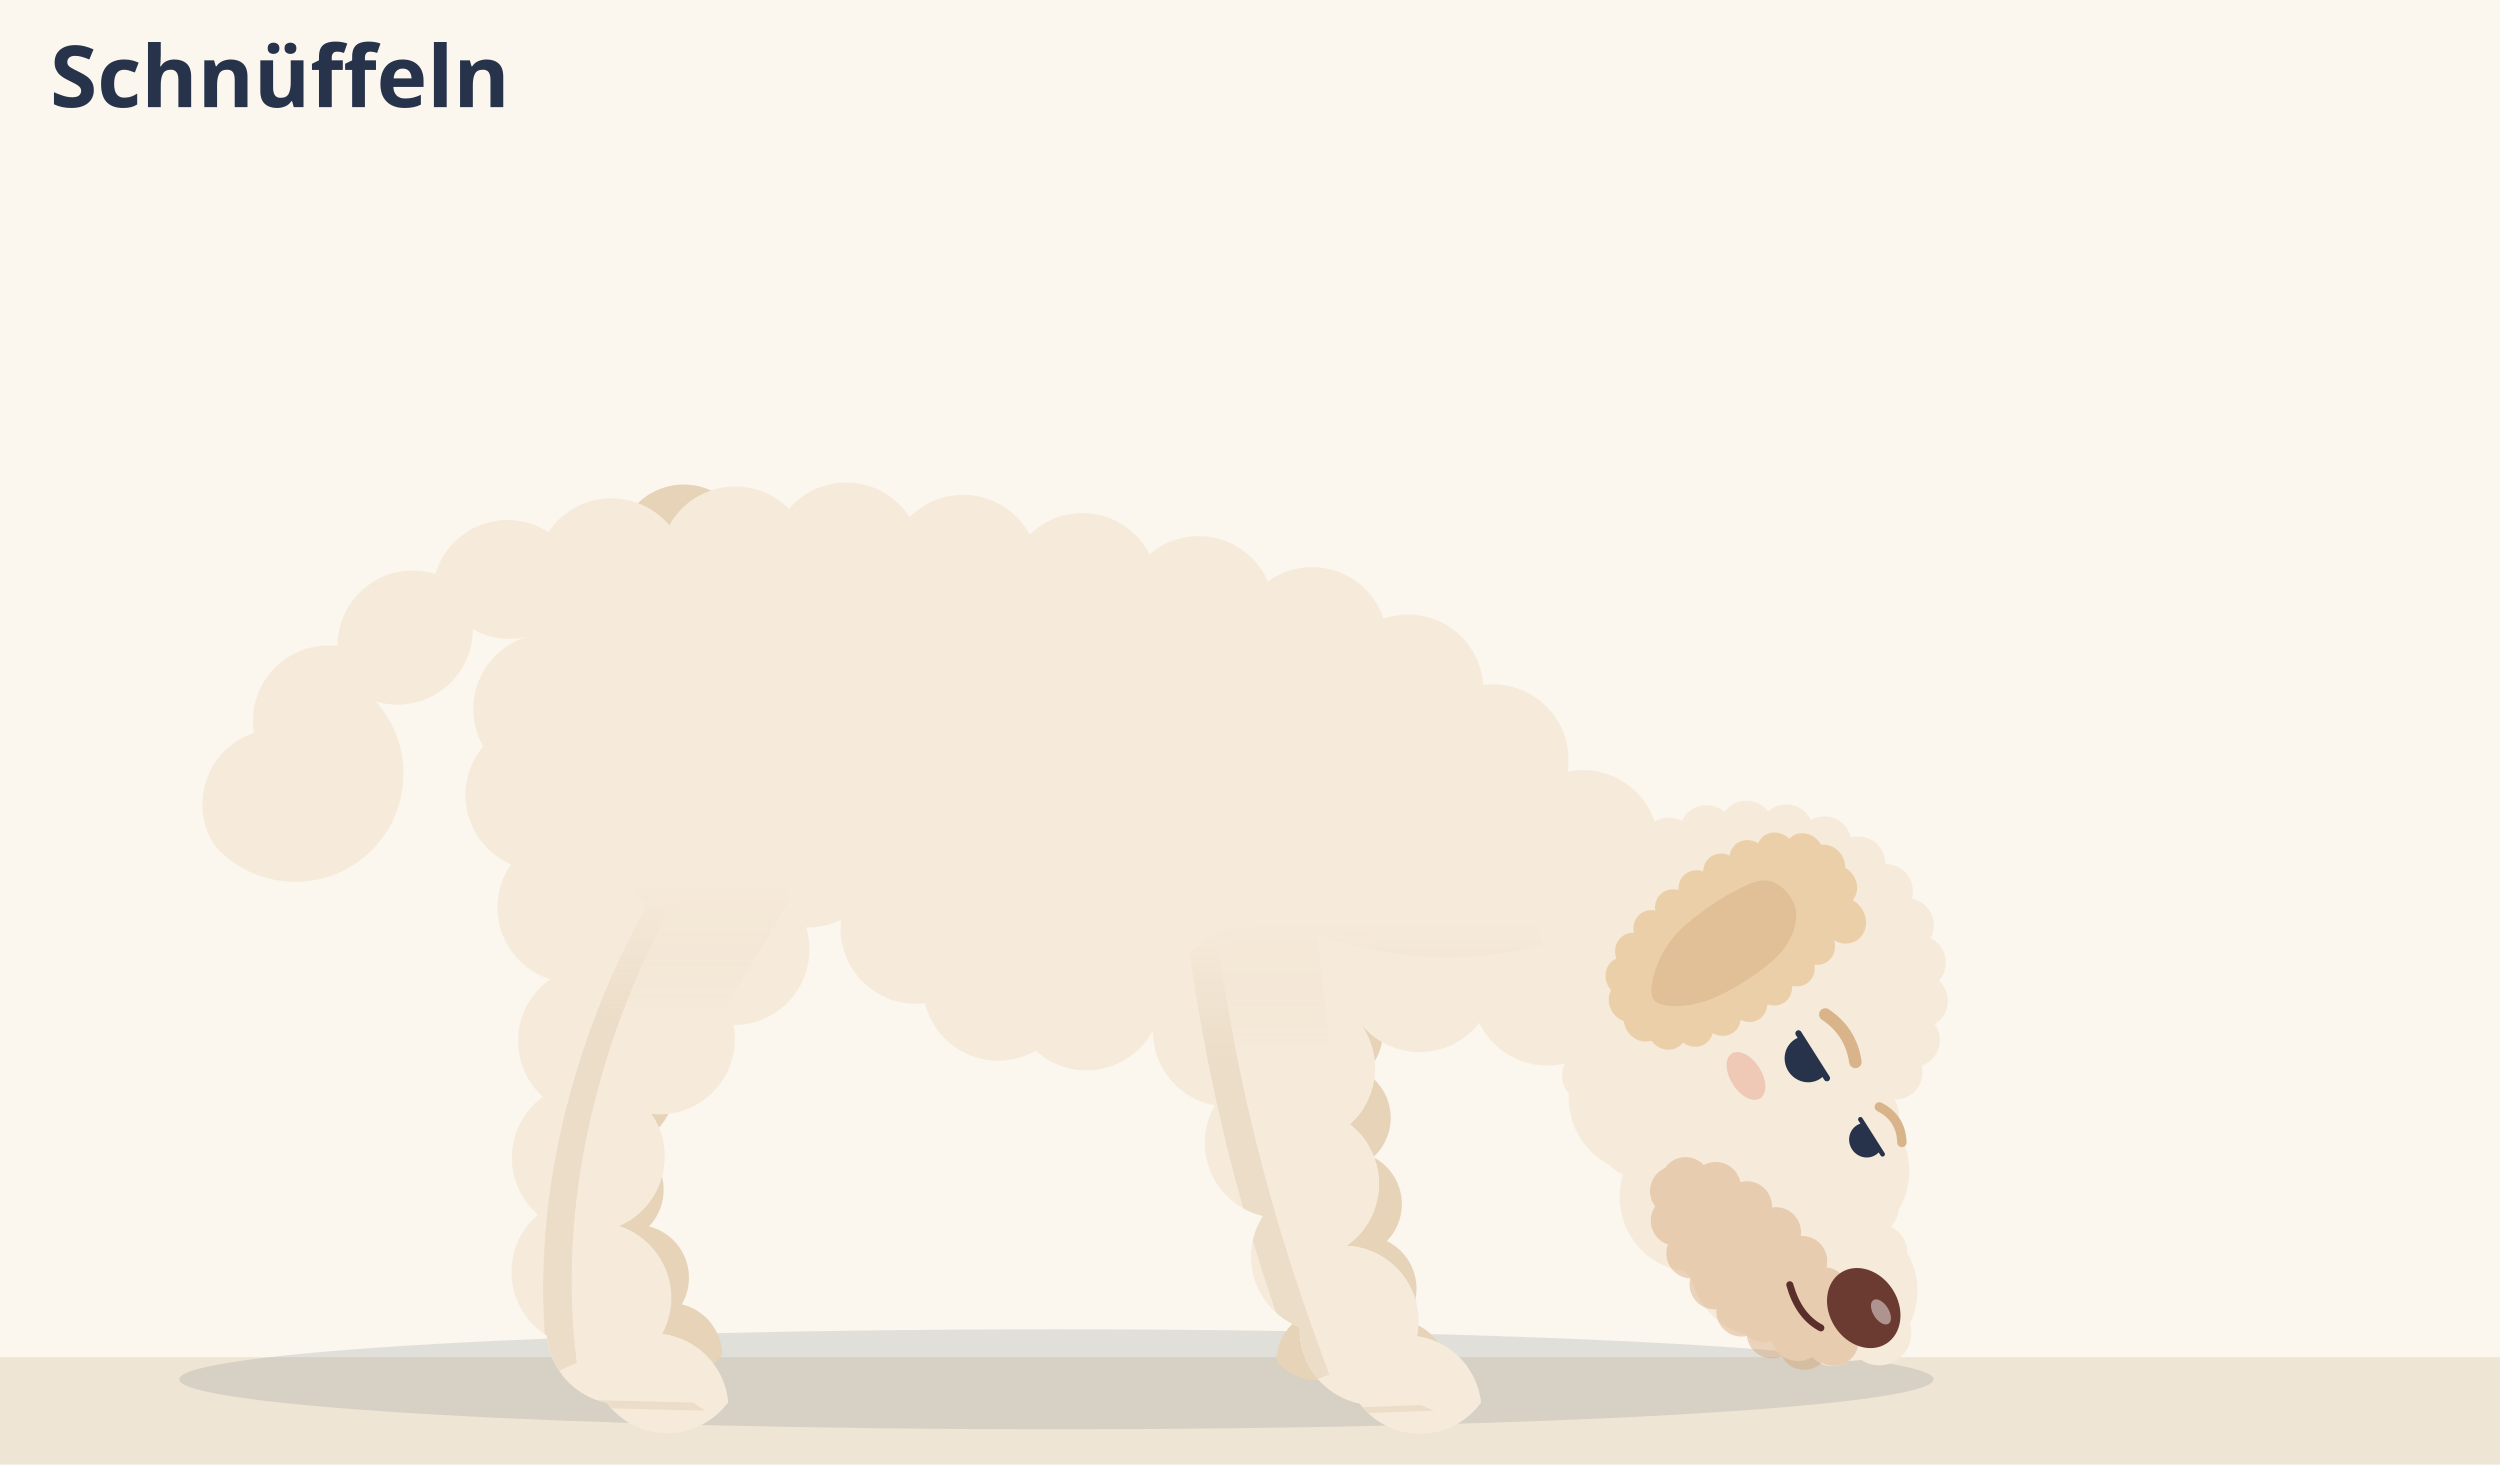
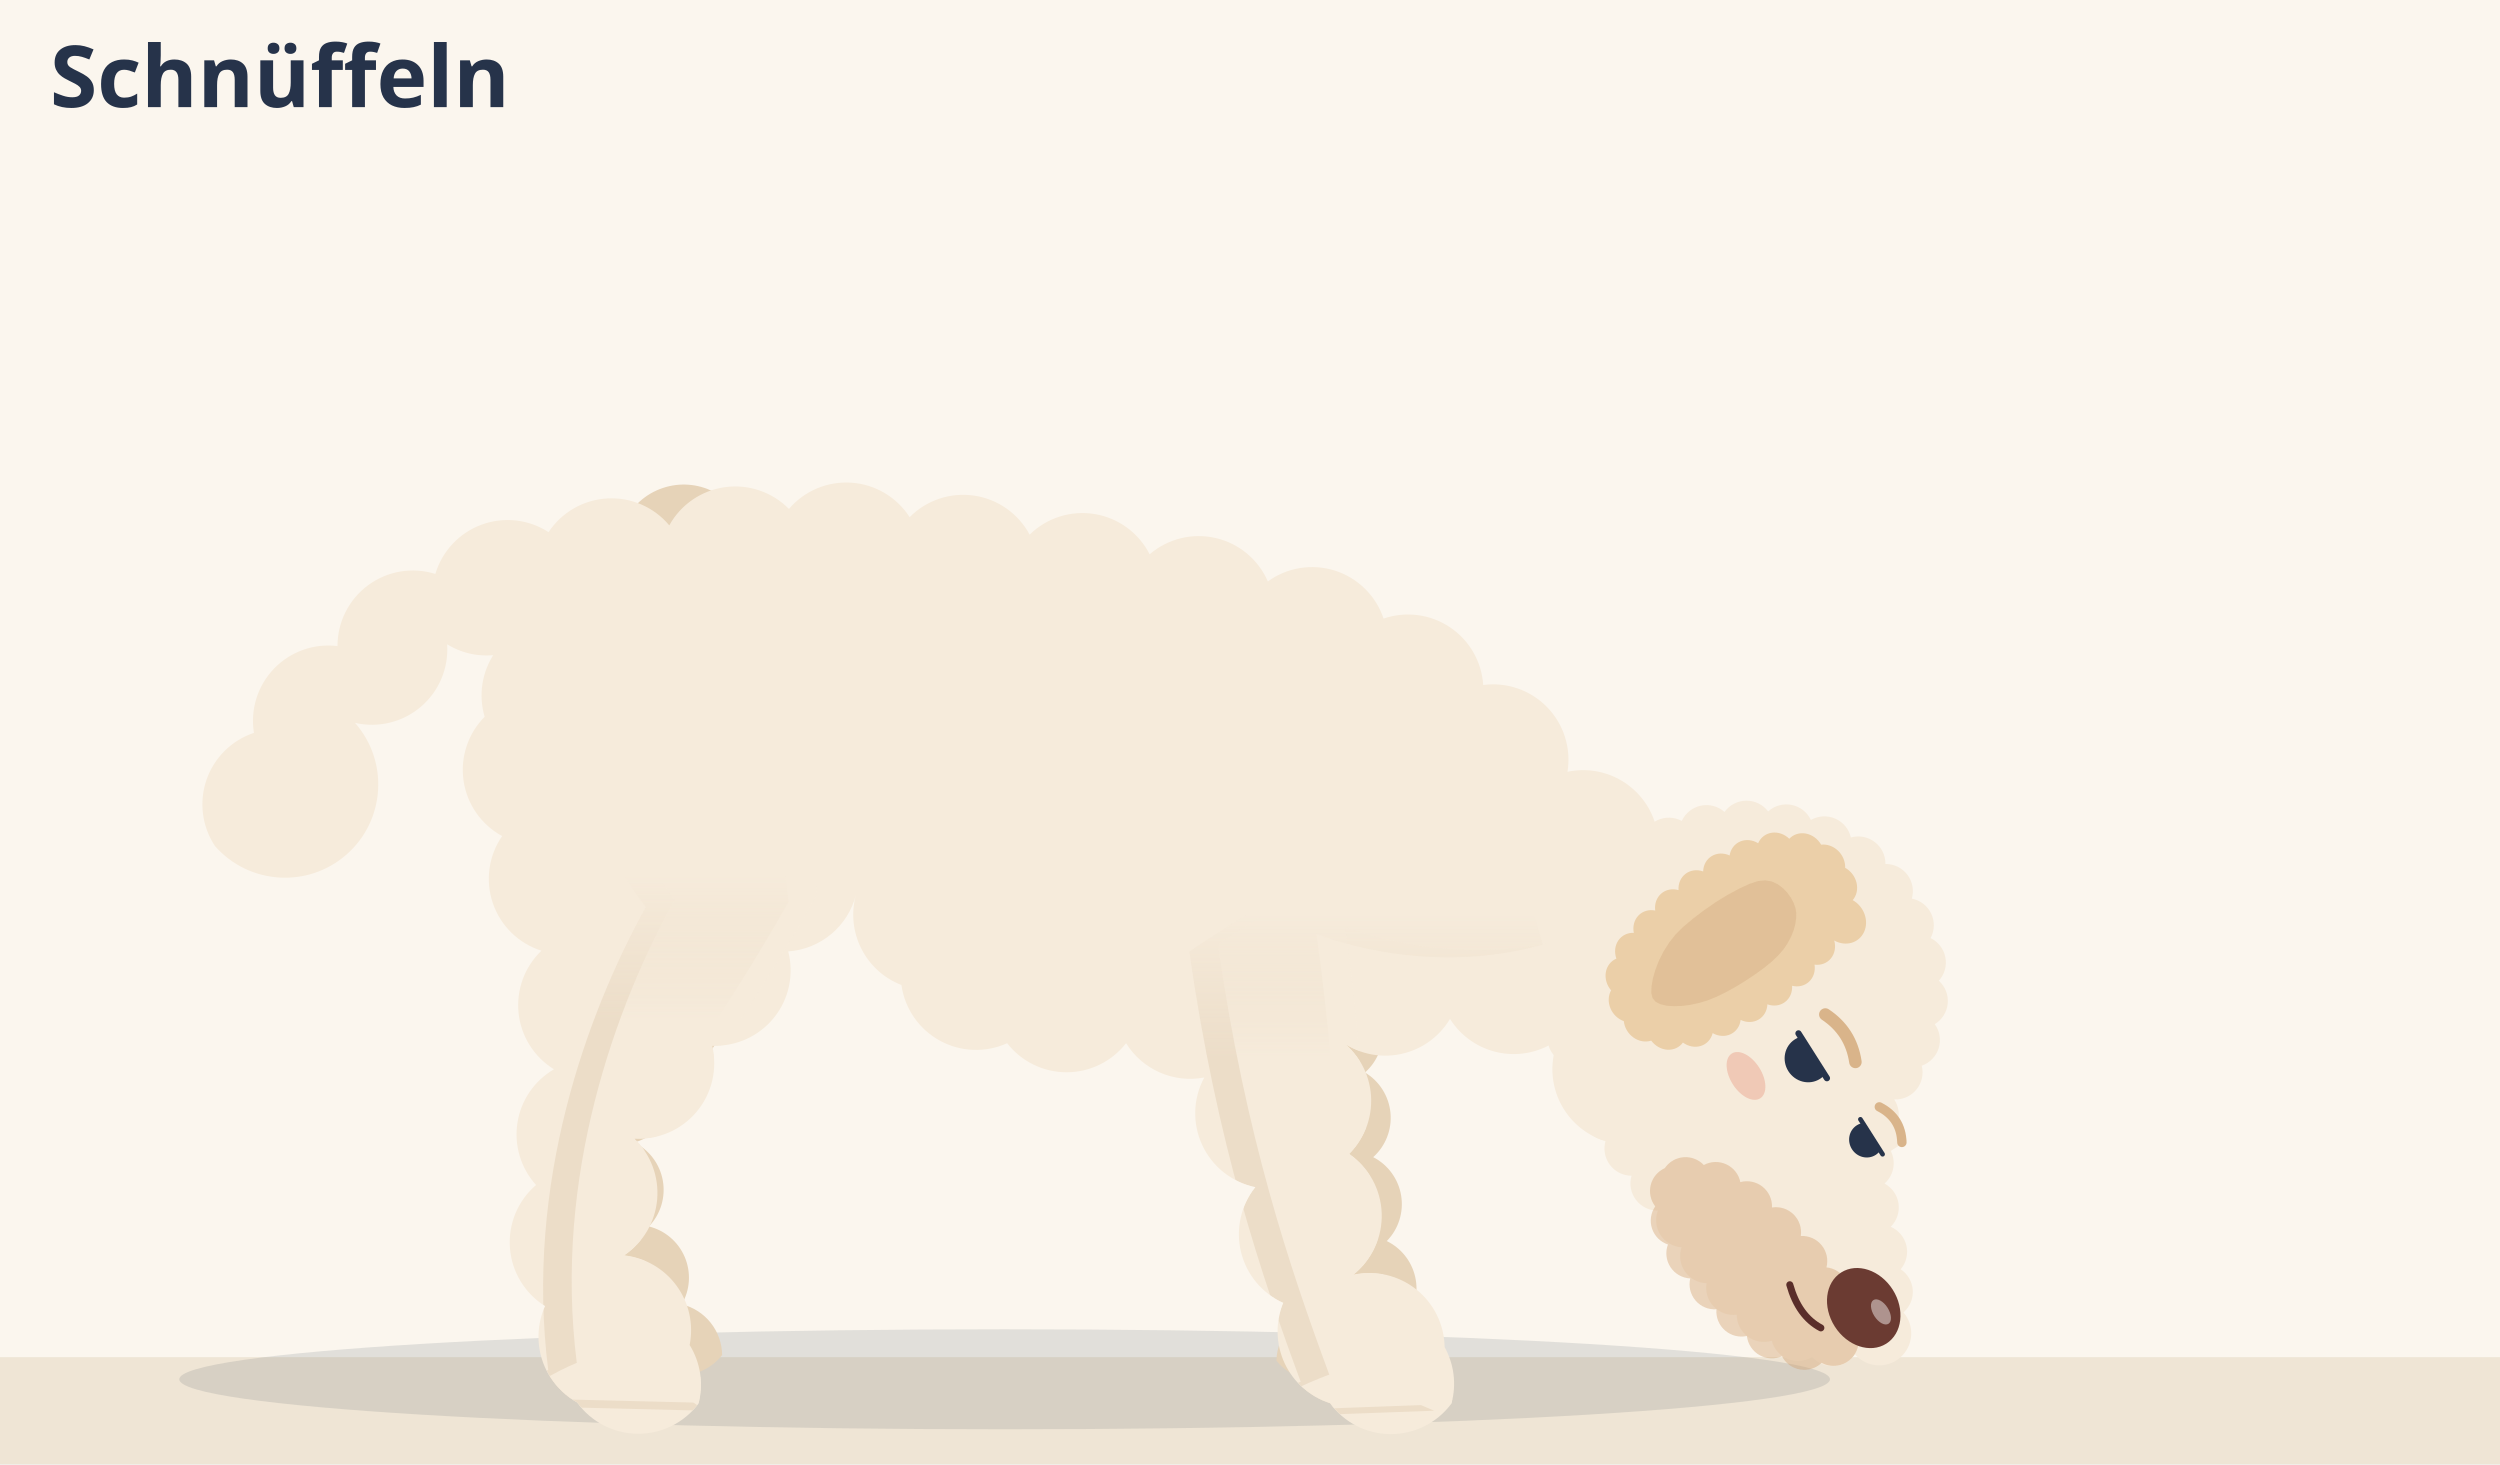
<svg xmlns="http://www.w3.org/2000/svg" viewBox="180 90 700 410">
  <rect x="180" y="90" width="700" height="410" fill="#FBF6EE" />
  <rect x="180" y="470" width="700" height="30" fill="#EFE5D5" />
  <defs>
    <clipPath id="schnueffeln-koerper">
-       <path d="M240.2 326.9A21.1 21.1 0 0 1 251.1 295.2A21.1 21.1 0 0 1 274.5 270.9A21.1 21.1 0 0 1 301.9 250.7A21.1 21.1 0 0 1 333.6 239A21.1 21.1 0 0 1 367.4 237.1A21.1 21.1 0 0 1 400.9 232.5A21.1 21.1 0 0 1 434.7 234.8A21.1 21.1 0 0 1 468.3 239.7A21.1 21.1 0 0 1 501.9 245.2A21.1 21.1 0 0 1 535 252.8A21.1 21.1 0 0 1 567.4 263.2A21.1 21.1 0 0 1 595.3 281.8A21.1 21.1 0 0 1 618.9 306.1A21.1 21.1 0 0 1 644.3 328.7A21.1 21.1 0 0 1 674.7 343.6A21.1 21.1 0 0 1 698.1 368A21.1 21.1 0 0 1 705.1 400.3A21.1 21.1 0 0 1 707.4 433.8A21.1 21.1 0 0 1 709.9 467.1A21.1 21.1 0 0 1 681.2 463.2A21.1 21.1 0 0 1 653.3 446.2A21.1 21.1 0 0 1 634.8 417.8A21.1 21.1 0 0 1 622.5 386.2A21.1 21.1 0 0 1 594.2 376.4A21.1 21.1 0 0 1 560.5 376A21.1 21.1 0 0 1 558 404.8A21.1 21.1 0 0 1 557.1 438.8A21.1 21.1 0 0 1 576.8 464.1A21.1 21.1 0 0 1 594.7 482.7A21.1 21.1 0 0 1 560.7 483A21.1 21.1 0 0 1 543.9 461.6A21.1 21.1 0 0 1 533.6 430.5A21.1 21.1 0 0 1 520.1 399.5A21.1 21.1 0 0 1 502.8 378.6A21.1 21.1 0 0 1 470 384.2A21.1 21.1 0 0 1 439 370.9A21.1 21.1 0 0 1 415.5 347.5A21.1 21.1 0 0 1 405.7 349.7A21.1 21.1 0 0 1 385.4 377A21.1 21.1 0 0 1 362.4 401.9A21.1 21.1 0 0 1 353.3 433.3A21.1 21.1 0 0 1 365.4 463.5A21.1 21.1 0 0 1 383.9 482.6A21.1 21.1 0 0 1 349.9 482.8A21.1 21.1 0 0 1 333.1 464A21.1 21.1 0 0 1 330.6 430.1A21.1 21.1 0 0 1 332 397.1A21.1 21.1 0 0 1 334 364.2A21.1 21.1 0 0 1 323.1 332A21.1 21.1 0 0 1 315.3 299A21.1 21.1 0 0 1 327.3 268.4A21.1 21.1 0 0 1 312.4 266.2A21.1 21.1 0 0 1 285.2 286.4A21.1 21.1 0 0 1 240.2 326.9Z" />
+       <path d="M240.2 326.9A21.1 21.1 0 0 1 251.1 295.2A21.1 21.1 0 0 1 274.5 270.9A21.1 21.1 0 0 1 301.9 250.7A21.1 21.1 0 0 1 333.6 239A21.1 21.1 0 0 1 367.4 237.1A21.1 21.1 0 0 1 400.9 232.5A21.1 21.1 0 0 1 434.7 234.8A21.1 21.1 0 0 1 468.3 239.7A21.1 21.1 0 0 1 501.9 245.2A21.1 21.1 0 0 1 535 252.8A21.1 21.1 0 0 1 567.4 263.2A21.1 21.1 0 0 1 595.3 281.8A21.1 21.1 0 0 1 618.9 306.1A21.1 21.1 0 0 1 644.3 328.7A21.1 21.1 0 0 1 674.7 343.6A21.1 21.1 0 0 1 669.1 370.2A21.1 21.1 0 0 1 649.5 398A21.1 21.1 0 0 1 631.8 410.1A21.1 21.1 0 0 1 616.4 381A21.1 21.1 0 0 1 586 375.3A21.1 21.1 0 0 1 553.8 380.2A21.1 21.1 0 0 1 557.8 413.1A21.1 21.1 0 0 1 559 446.9A21.1 21.1 0 0 1 584.5 467.2A21.1 21.1 0 0 1 586.4 483A21.1 21.1 0 0 1 552.4 482.9A21.1 21.1 0 0 1 539.3 454.8A21.1 21.1 0 0 1 531.5 422.4A21.1 21.1 0 0 1 517.2 391.7A21.1 21.1 0 0 1 495.3 382.1A21.1 21.1 0 0 1 462 382.1A21.1 21.1 0 0 1 432.4 365.8A21.1 21.1 0 0 1 419.7 340.4A21.1 21.1 0 0 1 400.7 356.4A21.1 21.1 0 0 1 379.4 382.8A21.1 21.1 0 0 1 357.6 408.8A21.1 21.1 0 0 1 354.8 441.5A21.1 21.1 0 0 1 373.1 466.6A21.1 21.1 0 0 1 375.6 483A21.1 21.1 0 0 1 341.6 482.7A21.1 21.1 0 0 1 332.6 455.7A21.1 21.1 0 0 1 330.1 421.8A21.1 21.1 0 0 1 335.1 389.4A21.1 21.1 0 0 1 331.6 356.2A21.1 21.1 0 0 1 320.6 324.1A21.1 21.1 0 0 1 315.7 290.7A21.1 21.1 0 0 1 334.1 263.7A21.1 21.1 0 0 1 305.2 270.4A21.1 21.1 0 0 1 279.4 292.4A21.1 21.1 0 0 1 240.2 326.9Z" />
    </clipPath>
  </defs>
  <g>
-     <ellipse cx="475.8" cy="476.2" rx="245.6" ry="14" fill="#26334A" fill-opacity="0.12" />
+     <ellipse cx="461.3" cy="476.2" rx="231.1" ry="14" fill="#26334A" fill-opacity="0.12" />
    <path d="M388.9 238.2A14.8 14.8 0 0 1 395.9 260.9A14.8 14.8 0 0 1 401.7 284A14.8 14.8 0 0 1 406.1 307.4A14.8 14.8 0 0 1 406.8 330.5A14.8 14.8 0 0 1 394.5 350.8A14.8 14.8 0 0 1 381.4 370.7A14.8 14.8 0 0 1 367.4 390A14.8 14.8 0 0 1 357.6 409.9A14.8 14.8 0 0 1 361.7 433.4A14.8 14.8 0 0 1 370.9 455.2A14.8 14.8 0 0 1 382.2 469.4A14.8 14.8 0 0 1 358.4 468.8A14.8 14.8 0 0 1 334.6 468.3A14.8 14.8 0 0 1 341.5 458.1A14.8 14.8 0 0 1 340.3 434.4A14.8 14.8 0 0 1 341.8 410.7A14.8 14.8 0 0 1 346 387.3A14.8 14.8 0 0 1 352.8 364.5A14.8 14.8 0 0 1 361.8 342.5A14.8 14.8 0 0 1 364.2 321.9A14.8 14.8 0 0 1 351.9 301.5A14.8 14.8 0 0 1 341.4 280.1A14.8 14.8 0 0 1 332.4 258.1A14.8 14.8 0 0 1 354 250A14.8 14.8 0 0 1 388.9 238.2Z" fill="#E6D3B8" />
    <path d="M620 338.9A14.8 14.8 0 0 1 596.5 342.4A14.8 14.8 0 0 1 572.8 340.5A14.8 14.8 0 0 1 557.5 343A14.8 14.8 0 0 1 560.1 366.6A14.8 14.8 0 0 1 562.2 390.3A14.8 14.8 0 0 1 564.5 414A14.8 14.8 0 0 1 568.3 437.5A14.8 14.8 0 0 1 573.5 459.9A14.8 14.8 0 0 1 584.6 469.7A14.8 14.8 0 0 1 560.8 470.5A14.8 14.8 0 0 1 537.4 471A14.8 14.8 0 0 1 550.5 456.6A14.8 14.8 0 0 1 542.7 434.1A14.8 14.8 0 0 1 535.7 411.4A14.8 14.8 0 0 1 529.8 388.3A14.8 14.8 0 0 1 525 365A14.8 14.8 0 0 1 521.1 341.5A14.8 14.8 0 0 1 540.5 328.4A14.8 14.8 0 0 1 561.1 316.5A14.8 14.8 0 0 1 582.2 305.6A14.8 14.8 0 0 1 604.3 296.7A14.8 14.8 0 0 1 613.1 315.6A14.8 14.8 0 0 1 620 338.9Z" fill="#E6D3B8" />
-     <path d="M240.2 326.9A21.1 21.1 0 0 1 251.1 295.2A21.1 21.1 0 0 1 274.5 270.9A21.1 21.1 0 0 1 301.9 250.7A21.1 21.1 0 0 1 333.6 239A21.1 21.1 0 0 1 367.4 237.1A21.1 21.1 0 0 1 400.9 232.5A21.1 21.1 0 0 1 434.7 234.8A21.1 21.1 0 0 1 468.3 239.7A21.1 21.1 0 0 1 501.9 245.2A21.1 21.1 0 0 1 535 252.8A21.1 21.1 0 0 1 567.4 263.2A21.1 21.1 0 0 1 595.3 281.8A21.1 21.1 0 0 1 618.9 306.1A21.1 21.1 0 0 1 644.3 328.7A21.1 21.1 0 0 1 674.7 343.6A21.1 21.1 0 0 1 698.1 368A21.1 21.1 0 0 1 705.1 400.3A21.1 21.1 0 0 1 707.4 433.8A21.1 21.1 0 0 1 709.9 467.1A21.1 21.1 0 0 1 681.2 463.2A21.1 21.1 0 0 1 653.3 446.2A21.1 21.1 0 0 1 634.8 417.8A21.1 21.1 0 0 1 622.5 386.2A21.1 21.1 0 0 1 594.2 376.4A21.1 21.1 0 0 1 560.5 376A21.1 21.1 0 0 1 558 404.8A21.1 21.1 0 0 1 557.1 438.8A21.1 21.1 0 0 1 576.8 464.1A21.1 21.1 0 0 1 594.7 482.7A21.1 21.1 0 0 1 560.7 483A21.1 21.1 0 0 1 543.9 461.6A21.1 21.1 0 0 1 533.6 430.5A21.1 21.1 0 0 1 520.1 399.5A21.1 21.1 0 0 1 502.8 378.6A21.1 21.1 0 0 1 470 384.2A21.1 21.1 0 0 1 439 370.9A21.1 21.1 0 0 1 415.5 347.5A21.1 21.1 0 0 1 405.7 349.7A21.1 21.1 0 0 1 385.4 377A21.1 21.1 0 0 1 362.4 401.9A21.1 21.1 0 0 1 353.3 433.3A21.1 21.1 0 0 1 365.4 463.5A21.1 21.1 0 0 1 383.9 482.6A21.1 21.1 0 0 1 349.9 482.8A21.1 21.1 0 0 1 333.1 464A21.1 21.1 0 0 1 330.6 430.1A21.1 21.1 0 0 1 332 397.1A21.1 21.1 0 0 1 334 364.2A21.1 21.1 0 0 1 323.1 332A21.1 21.1 0 0 1 315.3 299A21.1 21.1 0 0 1 327.3 268.4A21.1 21.1 0 0 1 312.4 266.2A21.1 21.1 0 0 1 285.2 286.4A21.1 21.1 0 0 1 240.2 326.9Z" fill="#F6EBDB" />
+     <path d="M240.2 326.9A21.1 21.1 0 0 1 251.1 295.2A21.1 21.1 0 0 1 274.5 270.9A21.1 21.1 0 0 1 301.9 250.7A21.1 21.1 0 0 1 333.6 239A21.1 21.1 0 0 1 367.4 237.1A21.1 21.1 0 0 1 400.9 232.5A21.1 21.1 0 0 1 434.7 234.8A21.1 21.1 0 0 1 468.3 239.7A21.1 21.1 0 0 1 501.9 245.2A21.1 21.1 0 0 1 535 252.8A21.1 21.1 0 0 1 567.4 263.2A21.1 21.1 0 0 1 595.3 281.8A21.1 21.1 0 0 1 618.9 306.1A21.1 21.1 0 0 1 644.3 328.7A21.1 21.1 0 0 1 674.7 343.6A21.1 21.1 0 0 1 669.1 370.2A21.1 21.1 0 0 1 649.5 398A21.1 21.1 0 0 1 631.8 410.1A21.1 21.1 0 0 1 616.4 381A21.1 21.1 0 0 1 586 375.3A21.1 21.1 0 0 1 553.8 380.2A21.1 21.1 0 0 1 557.8 413.1A21.1 21.1 0 0 1 559 446.9A21.1 21.1 0 0 1 584.5 467.2A21.1 21.1 0 0 1 586.4 483A21.1 21.1 0 0 1 552.4 482.9A21.1 21.1 0 0 1 539.3 454.8A21.1 21.1 0 0 1 531.5 422.4A21.1 21.1 0 0 1 517.2 391.7A21.1 21.1 0 0 1 495.3 382.1A21.1 21.1 0 0 1 462 382.1A21.1 21.1 0 0 1 432.4 365.8A21.1 21.1 0 0 1 419.7 340.4A21.1 21.1 0 0 1 400.7 356.4A21.1 21.1 0 0 1 379.4 382.8A21.1 21.1 0 0 1 357.6 408.8A21.1 21.1 0 0 1 354.8 441.5A21.1 21.1 0 0 1 373.1 466.6A21.1 21.1 0 0 1 375.6 483A21.1 21.1 0 0 1 341.6 482.7A21.1 21.1 0 0 1 332.6 455.7A21.1 21.1 0 0 1 330.1 421.8A21.1 21.1 0 0 1 335.1 389.4A21.1 21.1 0 0 1 331.6 356.2A21.1 21.1 0 0 1 320.6 324.1A21.1 21.1 0 0 1 315.7 290.7A21.1 21.1 0 0 1 334.1 263.7A21.1 21.1 0 0 1 305.2 270.4A21.1 21.1 0 0 1 279.4 292.4A21.1 21.1 0 0 1 240.2 326.9Z" fill="#F6EBDB" />
    <linearGradient id="schnueffeln-nah-hind-schatten-v" gradientUnits="userSpaceOnUse" x1="0" y1="335.3" x2="0" y2="375.3">
      <stop offset="0" stop-color="#fff" stop-opacity="0" />
      <stop offset="1" stop-color="#fff" />
    </linearGradient>
    <mask id="schnueffeln-nah-hind-schatten">
      <rect x="-2000" y="335.3" width="6000" height="3000" fill="url(#schnueffeln-nah-hind-schatten-v)" />
    </mask>
    <g clip-path="url(#schnueffeln-koerper)">
      <g mask="url(#schnueffeln-nah-hind-schatten)">
        <path d="M380.9 253.7C396.4 297.7 400.8 342.5 400.8 342.5C374.2 389.7 348.7 418.8 348.7 418.8C352.4 447.5 355.4 471 377.5 485L320.2 483.6C318.5 479.7 333.5 473.6 333.5 473.6C326.9 421.4 344.4 373.7 360.8 344C360.8 344 339.7 316.9 324.2 272.9Z" fill="#ECDDC8" />
      </g>
    </g>
    <linearGradient id="schnueffeln-nah-hind-v" gradientUnits="userSpaceOnUse" x1="0" y1="335.3" x2="0" y2="375.3">
      <stop offset="0" stop-color="#fff" stop-opacity="0" />
      <stop offset="1" stop-color="#fff" />
    </linearGradient>
    <mask id="schnueffeln-nah-hind">
      <rect x="-2000" y="335.3" width="6000" height="3000" fill="url(#schnueffeln-nah-hind-v)" />
    </mask>
    <g clip-path="url(#schnueffeln-koerper)">
      <g mask="url(#schnueffeln-nah-hind)">
        <path d="M388.9 251.7C404.4 295.7 408.8 340.5 408.8 340.5C382.2 387.7 356.7 416.8 356.7 416.8C360.4 445.5 363.4 469 385.5 483L328.2 481.6C326.5 477.7 341.5 471.6 341.5 471.6C334.9 419.4 352.4 371.7 368.8 342C368.8 342 347.7 314.9 332.2 270.9Z" fill="#F6EBDB" />
      </g>
    </g>
    <linearGradient id="schnueffeln-nah-front-schatten-v" gradientUnits="userSpaceOnUse" x1="0" y1="346" x2="0" y2="386">
      <stop offset="0" stop-color="#fff" stop-opacity="0" />
      <stop offset="1" stop-color="#fff" />
    </linearGradient>
    <mask id="schnueffeln-nah-front-schatten">
      <rect x="-2000" y="346" width="6000" height="3000" fill="url(#schnueffeln-nah-front-schatten-v)" />
    </mask>
    <g clip-path="url(#schnueffeln-koerper)">
      <g mask="url(#schnueffeln-nah-front-schatten)">
        <path d="M612 354.5C578.3 364 548.6 351.5 548.6 351.5C555.7 400.9 554 440.1 564.9 469.6C558.6 476.2 581.6 485 581.6 485L529.4 486.9C526.2 483.3 544.2 476.9 544.2 476.9C533.3 447.4 520.7 410.3 513 356.4C513 356.4 565.5 320.7 599.2 311.2Z" fill="#ECDDC8" />
      </g>
    </g>
    <linearGradient id="schnueffeln-nah-front-v" gradientUnits="userSpaceOnUse" x1="0" y1="346" x2="0" y2="386">
      <stop offset="0" stop-color="#fff" stop-opacity="0" />
      <stop offset="1" stop-color="#fff" />
    </linearGradient>
    <mask id="schnueffeln-nah-front">
      <rect x="-2000" y="346" width="6000" height="3000" fill="url(#schnueffeln-nah-front-v)" />
    </mask>
    <g clip-path="url(#schnueffeln-koerper)">
      <g mask="url(#schnueffeln-nah-front)">
        <path d="M620 352.5C586.3 362 556.6 349.5 556.6 349.5C563.7 398.9 562 438.1 572.9 467.6C566.6 474.2 589.6 483 589.6 483L537.4 484.9C534.2 481.3 552.2 474.9 552.2 474.9C541.3 445.4 528.7 408.3 521 354.4C521 354.4 573.5 318.7 607.2 309.2Z" fill="#F6EBDB" />
      </g>
    </g>
    <g transform="translate(700.1 458.4) rotate(57.6) scale(-0.437 0.437)">
      <g class="l-kopf l-k-konzentriert">
        <path d="M-14 -26A17.4 17.4 0 0 1 10.3 -39.3A17.4 17.4 0 0 1 36.7 -48.5A17.4 17.4 0 0 1 62.2 -60A17.4 17.4 0 0 1 87 -72.9A17.4 17.4 0 0 1 104.4 -94.1A17.4 17.4 0 0 1 113.2 -120.6A17.4 17.4 0 0 1 131.2 -141.9A17.4 17.4 0 0 1 153.3 -159A17.4 17.4 0 0 1 179.2 -169.2A17.4 17.4 0 0 1 207 -172.6A17.4 17.4 0 0 1 234.8 -170.2A17.4 17.4 0 0 1 261 -160.6A17.4 17.4 0 0 1 284.2 -145A17.4 17.4 0 0 1 303.5 -124.8A17.4 17.4 0 0 1 318.2 -101A17.4 17.4 0 0 1 328 -74.8A17.4 17.4 0 0 1 331.6 -47.1A17.4 17.4 0 0 1 329.9 -19.2A17.4 17.4 0 0 1 322.8 7.8A17.4 17.4 0 0 1 309.4 32.3A17.4 17.4 0 0 1 288.7 50.9A17.4 17.4 0 0 1 263.8 63.8A17.4 17.4 0 0 1 236.9 71.4A17.4 17.4 0 0 1 209.2 74.8A17.4 17.4 0 0 1 181.2 76.1A17.4 17.4 0 0 1 153.3 74.2A17.4 17.4 0 0 1 125.4 71.9A17.4 17.4 0 0 1 97.4 71.7A17.4 17.4 0 0 1 69.4 70.5A17.4 17.4 0 0 1 42 65A17.4 17.4 0 0 1 15.9 55A17.4 17.4 0 0 1 -6.8 38.7A17.4 17.4 0 0 1 -20 14.6A17.4 17.4 0 0 1 -14 -26Z" fill="#F6EBDB" />
        <path d="M-14 8A16.1 16.1 0 0 1 10.8 1.1A16.1 16.1 0 0 1 36.8 0.2A16.1 16.1 0 0 1 62.6 3.3A16.1 16.1 0 0 1 87.9 9.1A16.1 16.1 0 0 1 112.5 17.5A16.1 16.1 0 0 1 134.3 31.4A16.1 16.1 0 0 1 146 53.6A16.1 16.1 0 0 1 128.6 71.9A16.1 16.1 0 0 1 103.6 78.1A16.1 16.1 0 0 1 77.6 77.7A16.1 16.1 0 0 1 51.9 74.1A16.1 16.1 0 0 1 27 66.8A16.1 16.1 0 0 1 4 54.8A16.1 16.1 0 0 1 -13.2 35.6A16.1 16.1 0 0 1 -14 8Z" fill="#D2A374" fill-opacity=".42" />
        <ellipse cx="168" cy="-22" rx="17" ry="10" fill="#E07A5F" fill-opacity=".3" />
        <g class="l-augen l-a-konzentriert">
          <ellipse cx="92" cy="-65" rx="11.25" ry="10.838" fill="#26334A" />
          <path d="M77.75 -70h28.5V-86.75H77.75Z" fill="#F6EBDB" />
          <path d="M78.75 -69h26.5" stroke="#26334A" stroke-width="3" stroke-linecap="round" fill="none" />
          <ellipse cx="156" cy="-61" rx="15" ry="14.45" fill="#26334A" />
          <path d="M138 -66h36V-87H138Z" fill="#F6EBDB" />
          <path d="M139 -65h34" stroke="#26334A" stroke-width="4" stroke-linecap="round" fill="none" />
        </g>
        <g class="l-brauen l-b-konzentriert">
          <path d="M78.5 -83.5Q92 -91.5 105.5 -83.5" stroke="#D9B48A" stroke-width="6" stroke-linecap="round" fill="none" />
          <path d="M138 -86Q156 -94 174 -86" stroke="#D9B48A" stroke-width="8" stroke-linecap="round" fill="none" />
        </g>
        <path d="M6 24q14 8 34 2" stroke="#5A2E2A" stroke-width="4.5" stroke-linecap="round" fill="none" />
        <g class="l-nase l-n-konzentriert">
          <ellipse cx="2" cy="-6" rx="27" ry="22" fill="#6B3B32" />
          <ellipse cx="-6" cy="-14" rx="9" ry="5" fill="#FFFFFF" fill-opacity=".45" />
        </g>
        <g class="l-ohr l-o-konzentriert">
          <g transform="translate(252 -132.8) rotate(4.2) scale(1 .9)">
            <path d="M-26 -6A13.6 13.6 0 0 1 -6.5 -15.4A13.6 13.6 0 0 1 14.6 -11.5A13.6 13.6 0 0 1 29.8 4.2A13.6 13.6 0 0 1 39.4 23.9A13.6 13.6 0 0 1 44 45.4A13.6 13.6 0 0 1 45.9 67.3A13.6 13.6 0 0 1 45.7 89.3A13.6 13.6 0 0 1 44.1 111.3A13.6 13.6 0 0 1 40.8 133A13.6 13.6 0 0 1 34.2 153.9A13.6 13.6 0 0 1 19.9 170.4A13.6 13.6 0 0 1 -0.8 176.2A13.6 13.6 0 0 1 -21.3 168.8A13.6 13.6 0 0 1 -34.4 151.5A13.6 13.6 0 0 1 -40.9 130.5A13.6 13.6 0 0 1 -44.8 108.9A13.6 13.6 0 0 1 -47 87A13.6 13.6 0 0 1 -46.9 65A13.6 13.6 0 0 1 -44.6 43.2A13.6 13.6 0 0 1 -39.7 21.7A13.6 13.6 0 0 1 -26 -6Z" fill="#EBCFA8" />
            <path d="M-8 30L-4.8 28.9L-1.1 28.3L2.8 28.2L6.9 28.8L10.8 30.1L14.5 32.3L17.6 35.6L20 40L21.8 46.1L23.3 54L24.5 63.2L25.3 73.1L25.6 83.3L25.5 93.2L25 102.3L24 110L22.3 116.9L19.9 123.8L17 130.3L13.6 136.3L10.1 141.4L6.5 145.6L3.1 148.6L0 150L-3 149.8L-6.1 148.1L-9.2 145.2L-12.2 141.3L-15.2 136.5L-17.8 131.3L-20.1 125.7L-22 120L-23.5 113.7L-24.8 106.4L-25.8 98.4L-26.5 90L-26.9 81.6L-27 73.6L-26.7 66.3L-26 60L-24.9 54.5L-23.3 49.5L-21.3 44.8L-19 40.6L-16.4 37L-13.7 34L-10.9 31.6Z" fill="#D9B48A" fill-opacity=".55" />
          </g>
        </g>
      </g>
    </g>
  </g>
  <text x="194" y="120" font-family="sans-serif" font-size="24" font-weight="700" fill="#26334a">Schnüffeln</text>
</svg>
